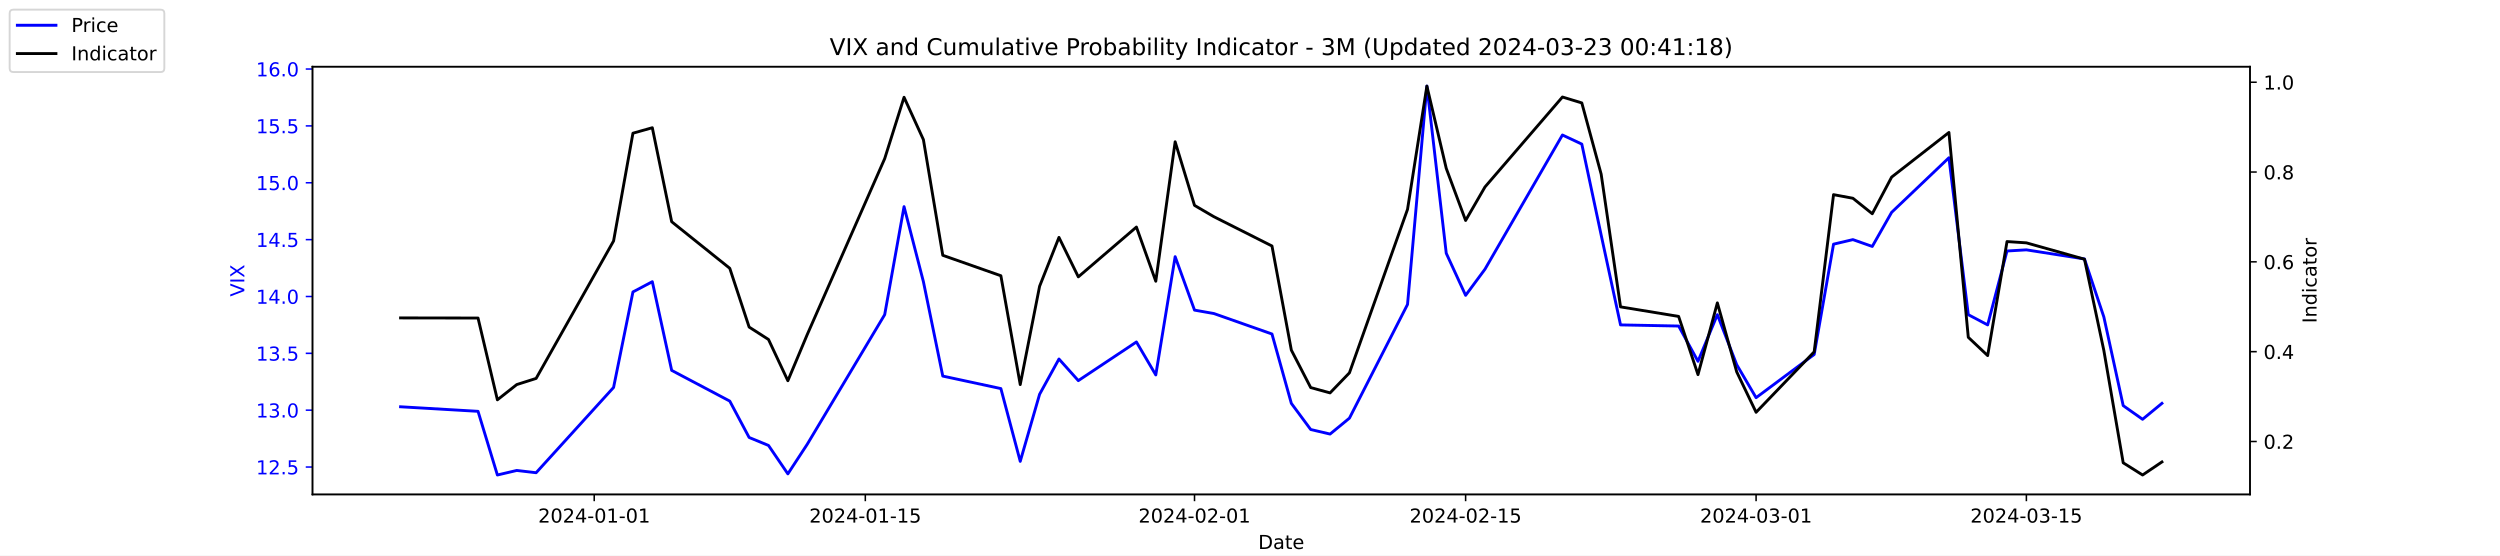
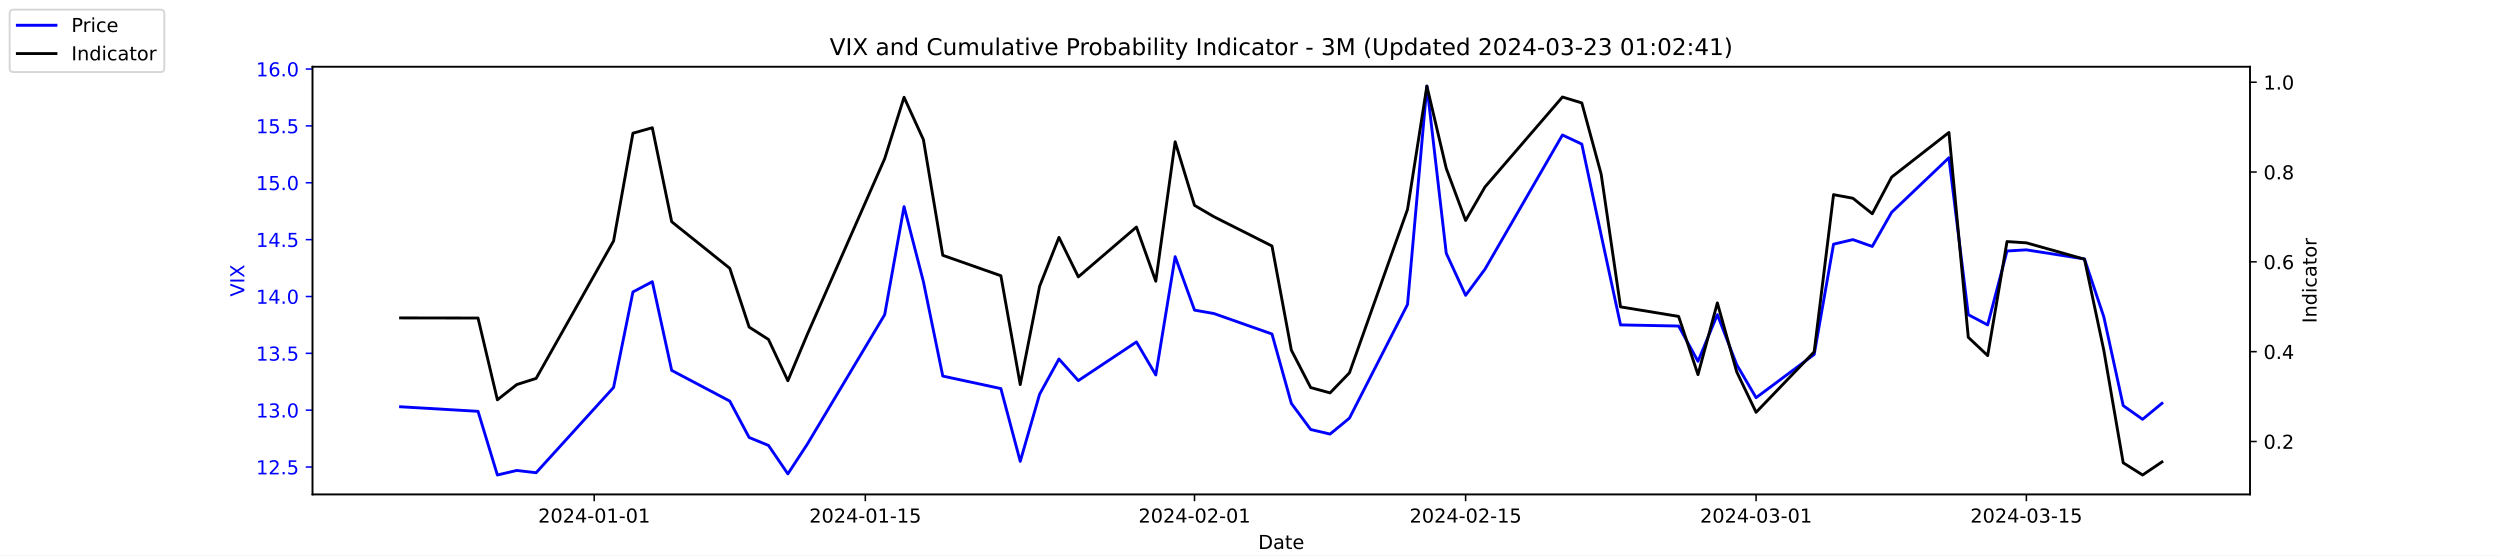
<svg xmlns="http://www.w3.org/2000/svg" xmlns:xlink="http://www.w3.org/1999/xlink" width="1296pt" height="288pt" viewBox="0 0 1296 288" version="1.1">
  <defs>
    <style type="text/css">*{stroke-linejoin: round; stroke-linecap: butt}</style>
  </defs>
  <g id="figure_1">
    <g id="patch_1">
      <path d="M 0 288  L 1296 288  L 1296 0  L 0 0  z " style="fill: #ffffff" />
    </g>
    <g id="axes_1">
      <g id="patch_2">
        <path d="M 162 256.32  L 1166.4 256.32  L 1166.4 34.56  L 162 34.56  z " style="fill: #ffffff" />
      </g>
      <g id="matplotlib.axis_1">
        <g id="xtick_1">
          <g id="line2d_1">
            <defs>
-               <path id="m181e6f0dec" d="M 0 0  L 0 3.5  " style="stroke: #000000; stroke-width: 0.8" />
+               <path id="m4afc840392" d="M 0 0  L 0 3.5  " style="stroke: #000000; stroke-width: 0.8" />
            </defs>
            <g>
-               <use xlink:href="#m181e6f0dec" x="308.04" y="256.32" style="stroke: #000000; stroke-width: 0.8" />
+               <use xlink:href="#m4afc840392" x="308.04" y="256.32" style="stroke: #000000; stroke-width: 0.8" />
            </g>
          </g>
          <g id="text_1">
            <g transform="translate(278.9824 270.9184) scale(0.1 -0.1)">
              <defs>
                <path id="DejaVuSans-32" d="M 1228 531  L 3431 531  L 3431 0  L 469 0  L 469 531  Q 828 903 1448 1529  Q 2069 2156 2228 2338  Q 2531 2678 2651 2914  Q 2772 3150 2772 3378  Q 2772 3750 2511 3984  Q 2250 4219 1831 4219  Q 1534 4219 1204 4116  Q 875 4013 500 3803  L 500 4441  Q 881 4594 1212 4672  Q 1544 4750 1819 4750  Q 2544 4750 2975 4387  Q 3406 4025 3406 3419  Q 3406 3131 3298 2873  Q 3191 2616 2906 2266  Q 2828 2175 2409 1742  Q 1991 1309 1228 531  z " transform="scale(0.015625)" />
                <path id="DejaVuSans-30" d="M 2034 4250  Q 1547 4250 1301 3770  Q 1056 3291 1056 2328  Q 1056 1369 1301 889  Q 1547 409 2034 409  Q 2525 409 2770 889  Q 3016 1369 3016 2328  Q 3016 3291 2770 3770  Q 2525 4250 2034 4250  z M 2034 4750  Q 2819 4750 3233 4129  Q 3647 3509 3647 2328  Q 3647 1150 3233 529  Q 2819 -91 2034 -91  Q 1250 -91 836 529  Q 422 1150 422 2328  Q 422 3509 836 4129  Q 1250 4750 2034 4750  z " transform="scale(0.015625)" />
                <path id="DejaVuSans-34" d="M 2419 4116  L 825 1625  L 2419 1625  L 2419 4116  z M 2253 4666  L 3047 4666  L 3047 1625  L 3713 1625  L 3713 1100  L 3047 1100  L 3047 0  L 2419 0  L 2419 1100  L 313 1100  L 313 1709  L 2253 4666  z " transform="scale(0.015625)" />
                <path id="DejaVuSans-2d" d="M 313 2009  L 1997 2009  L 1997 1497  L 313 1497  L 313 2009  z " transform="scale(0.015625)" />
                <path id="DejaVuSans-31" d="M 794 531  L 1825 531  L 1825 4091  L 703 3866  L 703 4441  L 1819 4666  L 2450 4666  L 2450 531  L 3481 531  L 3481 0  L 794 0  L 794 531  z " transform="scale(0.015625)" />
              </defs>
              <use xlink:href="#DejaVuSans-32" />
              <use xlink:href="#DejaVuSans-30" x="63.623" />
              <use xlink:href="#DejaVuSans-32" x="127.246" />
              <use xlink:href="#DejaVuSans-34" x="190.869" />
              <use xlink:href="#DejaVuSans-2d" x="254.492" />
              <use xlink:href="#DejaVuSans-30" x="290.576" />
              <use xlink:href="#DejaVuSans-31" x="354.199" />
              <use xlink:href="#DejaVuSans-2d" x="417.822" />
              <use xlink:href="#DejaVuSans-30" x="453.906" />
              <use xlink:href="#DejaVuSans-31" x="517.529" />
            </g>
          </g>
        </g>
        <g id="xtick_2">
          <g id="line2d_2">
            <g>
-               <use xlink:href="#m181e6f0dec" x="448.58" y="256.32" style="stroke: #000000; stroke-width: 0.8" />
+               <use xlink:href="#m4afc840392" x="448.58" y="256.32" style="stroke: #000000; stroke-width: 0.8" />
            </g>
          </g>
          <g id="text_2">
            <g transform="translate(419.5222 270.9184) scale(0.1 -0.1)">
              <defs>
                <path id="DejaVuSans-35" d="M 691 4666  L 3169 4666  L 3169 4134  L 1269 4134  L 1269 2991  Q 1406 3038 1543 3061  Q 1681 3084 1819 3084  Q 2600 3084 3056 2656  Q 3513 2228 3513 1497  Q 3513 744 3044 326  Q 2575 -91 1722 -91  Q 1428 -91 1123 -41  Q 819 9 494 109  L 494 744  Q 775 591 1075 516  Q 1375 441 1709 441  Q 2250 441 2565 725  Q 2881 1009 2881 1497  Q 2881 1984 2565 2268  Q 2250 2553 1709 2553  Q 1456 2553 1204 2497  Q 953 2441 691 2322  L 691 4666  z " transform="scale(0.015625)" />
              </defs>
              <use xlink:href="#DejaVuSans-32" />
              <use xlink:href="#DejaVuSans-30" x="63.623" />
              <use xlink:href="#DejaVuSans-32" x="127.246" />
              <use xlink:href="#DejaVuSans-34" x="190.869" />
              <use xlink:href="#DejaVuSans-2d" x="254.492" />
              <use xlink:href="#DejaVuSans-30" x="290.576" />
              <use xlink:href="#DejaVuSans-31" x="354.199" />
              <use xlink:href="#DejaVuSans-2d" x="417.822" />
              <use xlink:href="#DejaVuSans-31" x="453.906" />
              <use xlink:href="#DejaVuSans-35" x="517.529" />
            </g>
          </g>
        </g>
        <g id="xtick_3">
          <g id="line2d_3">
            <g>
-               <use xlink:href="#m181e6f0dec" x="619.236" y="256.32" style="stroke: #000000; stroke-width: 0.8" />
+               <use xlink:href="#m4afc840392" x="619.236" y="256.32" style="stroke: #000000; stroke-width: 0.8" />
            </g>
          </g>
          <g id="text_3">
            <g transform="translate(590.1778 270.9184) scale(0.1 -0.1)">
              <use xlink:href="#DejaVuSans-32" />
              <use xlink:href="#DejaVuSans-30" x="63.623" />
              <use xlink:href="#DejaVuSans-32" x="127.246" />
              <use xlink:href="#DejaVuSans-34" x="190.869" />
              <use xlink:href="#DejaVuSans-2d" x="254.492" />
              <use xlink:href="#DejaVuSans-30" x="290.576" />
              <use xlink:href="#DejaVuSans-32" x="354.199" />
              <use xlink:href="#DejaVuSans-2d" x="417.822" />
              <use xlink:href="#DejaVuSans-30" x="453.906" />
              <use xlink:href="#DejaVuSans-31" x="517.529" />
            </g>
          </g>
        </g>
        <g id="xtick_4">
          <g id="line2d_4">
            <g>
-               <use xlink:href="#m181e6f0dec" x="759.775" y="256.32" style="stroke: #000000; stroke-width: 0.8" />
+               <use xlink:href="#m4afc840392" x="759.775" y="256.32" style="stroke: #000000; stroke-width: 0.8" />
            </g>
          </g>
          <g id="text_4">
            <g transform="translate(730.7177 270.9184) scale(0.1 -0.1)">
              <use xlink:href="#DejaVuSans-32" />
              <use xlink:href="#DejaVuSans-30" x="63.623" />
              <use xlink:href="#DejaVuSans-32" x="127.246" />
              <use xlink:href="#DejaVuSans-34" x="190.869" />
              <use xlink:href="#DejaVuSans-2d" x="254.492" />
              <use xlink:href="#DejaVuSans-30" x="290.576" />
              <use xlink:href="#DejaVuSans-32" x="354.199" />
              <use xlink:href="#DejaVuSans-2d" x="417.822" />
              <use xlink:href="#DejaVuSans-31" x="453.906" />
              <use xlink:href="#DejaVuSans-35" x="517.529" />
            </g>
          </g>
        </g>
        <g id="xtick_5">
          <g id="line2d_5">
            <g>
-               <use xlink:href="#m181e6f0dec" x="910.354" y="256.32" style="stroke: #000000; stroke-width: 0.8" />
+               <use xlink:href="#m4afc840392" x="910.354" y="256.32" style="stroke: #000000; stroke-width: 0.8" />
            </g>
          </g>
          <g id="text_5">
            <g transform="translate(881.2961 270.9184) scale(0.1 -0.1)">
              <defs>
                <path id="DejaVuSans-33" d="M 2597 2516  Q 3050 2419 3304 2112  Q 3559 1806 3559 1356  Q 3559 666 3084 287  Q 2609 -91 1734 -91  Q 1441 -91 1130 -33  Q 819 25 488 141  L 488 750  Q 750 597 1062 519  Q 1375 441 1716 441  Q 2309 441 2620 675  Q 2931 909 2931 1356  Q 2931 1769 2642 2001  Q 2353 2234 1838 2234  L 1294 2234  L 1294 2753  L 1863 2753  Q 2328 2753 2575 2939  Q 2822 3125 2822 3475  Q 2822 3834 2567 4026  Q 2313 4219 1838 4219  Q 1578 4219 1281 4162  Q 984 4106 628 3988  L 628 4550  Q 988 4650 1302 4700  Q 1616 4750 1894 4750  Q 2613 4750 3031 4423  Q 3450 4097 3450 3541  Q 3450 3153 3228 2886  Q 3006 2619 2597 2516  z " transform="scale(0.015625)" />
              </defs>
              <use xlink:href="#DejaVuSans-32" />
              <use xlink:href="#DejaVuSans-30" x="63.623" />
              <use xlink:href="#DejaVuSans-32" x="127.246" />
              <use xlink:href="#DejaVuSans-34" x="190.869" />
              <use xlink:href="#DejaVuSans-2d" x="254.492" />
              <use xlink:href="#DejaVuSans-30" x="290.576" />
              <use xlink:href="#DejaVuSans-33" x="354.199" />
              <use xlink:href="#DejaVuSans-2d" x="417.822" />
              <use xlink:href="#DejaVuSans-30" x="453.906" />
              <use xlink:href="#DejaVuSans-31" x="517.529" />
            </g>
          </g>
        </g>
        <g id="xtick_6">
          <g id="line2d_6">
            <g>
-               <use xlink:href="#m181e6f0dec" x="1050.476" y="256.32" style="stroke: #000000; stroke-width: 0.8" />
+               <use xlink:href="#m4afc840392" x="1050.476" y="256.32" style="stroke: #000000; stroke-width: 0.8" />
            </g>
          </g>
          <g id="text_6">
            <g transform="translate(1021.418 270.9184) scale(0.1 -0.1)">
              <use xlink:href="#DejaVuSans-32" />
              <use xlink:href="#DejaVuSans-30" x="63.623" />
              <use xlink:href="#DejaVuSans-32" x="127.246" />
              <use xlink:href="#DejaVuSans-34" x="190.869" />
              <use xlink:href="#DejaVuSans-2d" x="254.492" />
              <use xlink:href="#DejaVuSans-30" x="290.576" />
              <use xlink:href="#DejaVuSans-33" x="354.199" />
              <use xlink:href="#DejaVuSans-2d" x="417.822" />
              <use xlink:href="#DejaVuSans-31" x="453.906" />
              <use xlink:href="#DejaVuSans-35" x="517.529" />
            </g>
          </g>
        </g>
        <g id="text_7">
          <g transform="translate(652.2492 284.5966) scale(0.1 -0.1)">
            <defs>
              <path id="DejaVuSans-44" d="M 1259 4147  L 1259 519  L 2022 519  Q 2988 519 3436 956  Q 3884 1394 3884 2338  Q 3884 3275 3436 3711  Q 2988 4147 2022 4147  L 1259 4147  z M 628 4666  L 1925 4666  Q 3281 4666 3915 4102  Q 4550 3538 4550 2338  Q 4550 1131 3912 565  Q 3275 0 1925 0  L 628 0  L 628 4666  z " transform="scale(0.015625)" />
              <path id="DejaVuSans-61" d="M 2194 1759  Q 1497 1759 1228 1600  Q 959 1441 959 1056  Q 959 750 1161 570  Q 1363 391 1709 391  Q 2188 391 2477 730  Q 2766 1069 2766 1631  L 2766 1759  L 2194 1759  z M 3341 1997  L 3341 0  L 2766 0  L 2766 531  Q 2569 213 2275 61  Q 1981 -91 1556 -91  Q 1019 -91 701 211  Q 384 513 384 1019  Q 384 1609 779 1909  Q 1175 2209 1959 2209  L 2766 2209  L 2766 2266  Q 2766 2663 2505 2880  Q 2244 3097 1772 3097  Q 1472 3097 1187 3025  Q 903 2953 641 2809  L 641 3341  Q 956 3463 1253 3523  Q 1550 3584 1831 3584  Q 2591 3584 2966 3190  Q 3341 2797 3341 1997  z " transform="scale(0.015625)" />
              <path id="DejaVuSans-74" d="M 1172 4494  L 1172 3500  L 2356 3500  L 2356 3053  L 1172 3053  L 1172 1153  Q 1172 725 1289 603  Q 1406 481 1766 481  L 2356 481  L 2356 0  L 1766 0  Q 1100 0 847 248  Q 594 497 594 1153  L 594 3053  L 172 3053  L 172 3500  L 594 3500  L 594 4494  L 1172 4494  z " transform="scale(0.015625)" />
              <path id="DejaVuSans-65" d="M 3597 1894  L 3597 1613  L 953 1613  Q 991 1019 1311 708  Q 1631 397 2203 397  Q 2534 397 2845 478  Q 3156 559 3463 722  L 3463 178  Q 3153 47 2828 -22  Q 2503 -91 2169 -91  Q 1331 -91 842 396  Q 353 884 353 1716  Q 353 2575 817 3079  Q 1281 3584 2069 3584  Q 2775 3584 3186 3129  Q 3597 2675 3597 1894  z M 3022 2063  Q 3016 2534 2758 2815  Q 2500 3097 2075 3097  Q 1594 3097 1305 2825  Q 1016 2553 972 2059  L 3022 2063  z " transform="scale(0.015625)" />
            </defs>
            <use xlink:href="#DejaVuSans-44" />
            <use xlink:href="#DejaVuSans-61" x="77.002" />
            <use xlink:href="#DejaVuSans-74" x="138.281" />
            <use xlink:href="#DejaVuSans-65" x="177.49" />
          </g>
        </g>
      </g>
      <g id="matplotlib.axis_2">
        <g id="ytick_1">
          <g id="line2d_7">
            <defs>
-               <path id="mdf4cc99307" d="M 0 0  L -3.5 0  " style="stroke: #0000ff; stroke-width: 0.8" />
+               <path id="m1a53de78cc" d="M 0 0  L -3.5 0  " style="stroke: #0000ff; stroke-width: 0.8" />
            </defs>
            <g>
-               <use xlink:href="#mdf4cc99307" x="162" y="242.114" style="fill: #0000ff; stroke: #0000ff; stroke-width: 0.8" />
+               <use xlink:href="#m1a53de78cc" x="162" y="242.114" style="fill: #0000ff; stroke: #0000ff; stroke-width: 0.8" />
            </g>
          </g>
          <g id="text_8">
            <g style="fill: #0000ff" transform="translate(132.7344 245.9129) scale(0.1 -0.1)">
              <defs>
                <path id="DejaVuSans-2e" d="M 684 794  L 1344 794  L 1344 0  L 684 0  L 684 794  z " transform="scale(0.015625)" />
              </defs>
              <use xlink:href="#DejaVuSans-31" />
              <use xlink:href="#DejaVuSans-32" x="63.623" />
              <use xlink:href="#DejaVuSans-2e" x="127.246" />
              <use xlink:href="#DejaVuSans-35" x="159.033" />
            </g>
          </g>
        </g>
        <g id="ytick_2">
          <g id="line2d_8">
            <g>
-               <use xlink:href="#mdf4cc99307" x="162" y="212.64" style="fill: #0000ff; stroke: #0000ff; stroke-width: 0.8" />
+               <use xlink:href="#m1a53de78cc" x="162" y="212.64" style="fill: #0000ff; stroke: #0000ff; stroke-width: 0.8" />
            </g>
          </g>
          <g id="text_9">
            <g style="fill: #0000ff" transform="translate(132.7344 216.4392) scale(0.1 -0.1)">
              <use xlink:href="#DejaVuSans-31" />
              <use xlink:href="#DejaVuSans-33" x="63.623" />
              <use xlink:href="#DejaVuSans-2e" x="127.246" />
              <use xlink:href="#DejaVuSans-30" x="159.033" />
            </g>
          </g>
        </g>
        <g id="ytick_3">
          <g id="line2d_9">
            <g>
-               <use xlink:href="#mdf4cc99307" x="162" y="183.166" style="fill: #0000ff; stroke: #0000ff; stroke-width: 0.8" />
+               <use xlink:href="#m1a53de78cc" x="162" y="183.166" style="fill: #0000ff; stroke: #0000ff; stroke-width: 0.8" />
            </g>
          </g>
          <g id="text_10">
            <g style="fill: #0000ff" transform="translate(132.7344 186.9656) scale(0.1 -0.1)">
              <use xlink:href="#DejaVuSans-31" />
              <use xlink:href="#DejaVuSans-33" x="63.623" />
              <use xlink:href="#DejaVuSans-2e" x="127.246" />
              <use xlink:href="#DejaVuSans-35" x="159.033" />
            </g>
          </g>
        </g>
        <g id="ytick_4">
          <g id="line2d_10">
            <g>
-               <use xlink:href="#mdf4cc99307" x="162" y="153.693" style="fill: #0000ff; stroke: #0000ff; stroke-width: 0.8" />
+               <use xlink:href="#m1a53de78cc" x="162" y="153.693" style="fill: #0000ff; stroke: #0000ff; stroke-width: 0.8" />
            </g>
          </g>
          <g id="text_11">
            <g style="fill: #0000ff" transform="translate(132.7344 157.4919) scale(0.1 -0.1)">
              <use xlink:href="#DejaVuSans-31" />
              <use xlink:href="#DejaVuSans-34" x="63.623" />
              <use xlink:href="#DejaVuSans-2e" x="127.246" />
              <use xlink:href="#DejaVuSans-30" x="159.033" />
            </g>
          </g>
        </g>
        <g id="ytick_5">
          <g id="line2d_11">
            <g>
-               <use xlink:href="#mdf4cc99307" x="162" y="124.219" style="fill: #0000ff; stroke: #0000ff; stroke-width: 0.8" />
+               <use xlink:href="#m1a53de78cc" x="162" y="124.219" style="fill: #0000ff; stroke: #0000ff; stroke-width: 0.8" />
            </g>
          </g>
          <g id="text_12">
            <g style="fill: #0000ff" transform="translate(132.7344 128.0182) scale(0.1 -0.1)">
              <use xlink:href="#DejaVuSans-31" />
              <use xlink:href="#DejaVuSans-34" x="63.623" />
              <use xlink:href="#DejaVuSans-2e" x="127.246" />
              <use xlink:href="#DejaVuSans-35" x="159.033" />
            </g>
          </g>
        </g>
        <g id="ytick_6">
          <g id="line2d_12">
            <g>
-               <use xlink:href="#mdf4cc99307" x="162" y="94.745" style="fill: #0000ff; stroke: #0000ff; stroke-width: 0.8" />
+               <use xlink:href="#m1a53de78cc" x="162" y="94.745" style="fill: #0000ff; stroke: #0000ff; stroke-width: 0.8" />
            </g>
          </g>
          <g id="text_13">
            <g style="fill: #0000ff" transform="translate(132.7344 98.5445) scale(0.1 -0.1)">
              <use xlink:href="#DejaVuSans-31" />
              <use xlink:href="#DejaVuSans-35" x="63.623" />
              <use xlink:href="#DejaVuSans-2e" x="127.246" />
              <use xlink:href="#DejaVuSans-30" x="159.033" />
            </g>
          </g>
        </g>
        <g id="ytick_7">
          <g id="line2d_13">
            <g>
-               <use xlink:href="#mdf4cc99307" x="162" y="65.272" style="fill: #0000ff; stroke: #0000ff; stroke-width: 0.8" />
+               <use xlink:href="#m1a53de78cc" x="162" y="65.272" style="fill: #0000ff; stroke: #0000ff; stroke-width: 0.8" />
            </g>
          </g>
          <g id="text_14">
            <g style="fill: #0000ff" transform="translate(132.7344 69.07082) scale(0.1 -0.1)">
              <use xlink:href="#DejaVuSans-31" />
              <use xlink:href="#DejaVuSans-35" x="63.623" />
              <use xlink:href="#DejaVuSans-2e" x="127.246" />
              <use xlink:href="#DejaVuSans-35" x="159.033" />
            </g>
          </g>
        </g>
        <g id="ytick_8">
          <g id="line2d_14">
            <g>
-               <use xlink:href="#mdf4cc99307" x="162" y="35.798" style="fill: #0000ff; stroke: #0000ff; stroke-width: 0.8" />
+               <use xlink:href="#m1a53de78cc" x="162" y="35.798" style="fill: #0000ff; stroke: #0000ff; stroke-width: 0.8" />
            </g>
          </g>
          <g id="text_15">
            <g style="fill: #0000ff" transform="translate(132.7344 39.59714) scale(0.1 -0.1)">
              <defs>
                <path id="DejaVuSans-36" d="M 2113 2584  Q 1688 2584 1439 2293  Q 1191 2003 1191 1497  Q 1191 994 1439 701  Q 1688 409 2113 409  Q 2538 409 2786 701  Q 3034 994 3034 1497  Q 3034 2003 2786 2293  Q 2538 2584 2113 2584  z M 3366 4563  L 3366 3988  Q 3128 4100 2886 4159  Q 2644 4219 2406 4219  Q 1781 4219 1451 3797  Q 1122 3375 1075 2522  Q 1259 2794 1537 2939  Q 1816 3084 2150 3084  Q 2853 3084 3261 2657  Q 3669 2231 3669 1497  Q 3669 778 3244 343  Q 2819 -91 2113 -91  Q 1303 -91 875 529  Q 447 1150 447 2328  Q 447 3434 972 4092  Q 1497 4750 2381 4750  Q 2619 4750 2861 4703  Q 3103 4656 3366 4563  z " transform="scale(0.015625)" />
              </defs>
              <use xlink:href="#DejaVuSans-31" />
              <use xlink:href="#DejaVuSans-36" x="63.623" />
              <use xlink:href="#DejaVuSans-2e" x="127.246" />
              <use xlink:href="#DejaVuSans-30" x="159.033" />
            </g>
          </g>
        </g>
        <g id="text_16">
          <g style="fill: #0000ff" transform="translate(126.6547 153.7603) rotate(-90) scale(0.1 -0.1)">
            <defs>
              <path id="DejaVuSans-56" d="M 1831 0  L 50 4666  L 709 4666  L 2188 738  L 3669 4666  L 4325 4666  L 2547 0  L 1831 0  z " transform="scale(0.015625)" />
              <path id="DejaVuSans-49" d="M 628 4666  L 1259 4666  L 1259 0  L 628 0  L 628 4666  z " transform="scale(0.015625)" />
              <path id="DejaVuSans-58" d="M 403 4666  L 1081 4666  L 2241 2931  L 3406 4666  L 4084 4666  L 2584 2425  L 4184 0  L 3506 0  L 2194 1984  L 872 0  L 191 0  L 1856 2491  L 403 4666  z " transform="scale(0.015625)" />
            </defs>
            <use xlink:href="#DejaVuSans-56" />
            <use xlink:href="#DejaVuSans-49" x="68.408" />
            <use xlink:href="#DejaVuSans-58" x="97.9" />
          </g>
        </g>
      </g>
      <g id="line2d_15">
-         <path d="M 207.655 210.872  L 247.809 213.23  L 257.847 246.24  L 267.886 243.882  L 277.924 245.061  L 318.079 200.851  L 328.117 151.335  L 338.156 146.029  L 348.194 192.008  L 378.31 207.924  L 388.349 226.787  L 398.387 230.914  L 408.426 245.651  L 418.464 230.324  L 458.619 163.124  L 468.657 107.124  L 478.696 146.029  L 488.734 194.956  L 518.85 201.44  L 528.889 239.166  L 538.927 204.387  L 548.966 186.114  L 559.004 197.314  L 589.12 177.272  L 599.158 194.366  L 609.197 133.061  L 619.236 160.766  L 629.274 162.535  L 659.39 173.145  L 669.428 209.103  L 679.467 222.661  L 689.506 225.019  L 699.544 216.766  L 729.66 157.819  L 739.698 44.64  L 749.737 131.293  L 759.775 153.103  L 769.814 139.545  L 809.968 69.987  L 820.007 74.703  L 830.045 121.861  L 840.084 168.429  L 870.2 169.019  L 880.238 187.293  L 890.277 163.124  L 900.315 189.061  L 910.354 206.156  L 940.47 183.756  L 950.508 126.577  L 960.547 124.219  L 970.585 127.756  L 980.624 110.072  L 1010.321 81.777  L 1020.36 163.124  L 1030.398 168.429  L 1040.437 130.114  L 1050.476 129.524  L 1080.591 134.24  L 1090.63 164.303  L 1100.668 210.282  L 1110.707 217.356  L 1120.745 209.103  " clip-path="url(#pd5cc788b3f)" style="fill: none; stroke: #0000ff; stroke-width: 1.5; stroke-linecap: square" />
+         <path d="M 207.655 210.872  L 247.809 213.23  L 257.847 246.24  L 267.886 243.882  L 277.924 245.061  L 318.079 200.851  L 328.117 151.335  L 338.156 146.029  L 348.194 192.008  L 378.31 207.924  L 388.349 226.787  L 398.387 230.914  L 408.426 245.651  L 418.464 230.324  L 458.619 163.124  L 468.657 107.124  L 478.696 146.029  L 488.734 194.956  L 518.85 201.44  L 528.889 239.166  L 538.927 204.387  L 548.966 186.114  L 559.004 197.314  L 589.12 177.272  L 599.158 194.366  L 609.197 133.061  L 619.236 160.766  L 629.274 162.535  L 659.39 173.145  L 669.428 209.103  L 679.467 222.661  L 689.506 225.019  L 699.544 216.766  L 729.66 157.819  L 739.698 44.64  L 749.737 131.293  L 759.775 153.103  L 769.814 139.545  L 809.968 69.987  L 820.007 74.703  L 830.045 121.861  L 840.084 168.429  L 870.2 169.019  L 880.238 187.293  L 890.277 163.124  L 900.315 189.061  L 910.354 206.156  L 940.47 183.756  L 950.508 126.577  L 960.547 124.219  L 970.585 127.756  L 980.624 110.072  L 1010.321 81.777  L 1020.36 163.124  L 1030.398 168.429  L 1040.437 130.114  L 1050.476 129.524  L 1080.591 134.24  L 1090.63 164.303  L 1100.668 210.282  L 1110.707 217.356  L 1120.745 209.103  " clip-path="url(#p71f9318f43)" style="fill: none; stroke: #0000ff; stroke-width: 1.5; stroke-linecap: square" />
      </g>
      <g id="patch_3">
        <path d="M 162 256.32  L 162 34.56  " style="fill: none; stroke: #000000; stroke-width: 0.8; stroke-linejoin: miter; stroke-linecap: square" />
      </g>
      <g id="patch_4">
        <path d="M 1166.4 256.32  L 1166.4 34.56  " style="fill: none; stroke: #000000; stroke-width: 0.8; stroke-linejoin: miter; stroke-linecap: square" />
      </g>
      <g id="patch_5">
        <path d="M 162 256.32  L 1166.4 256.32  " style="fill: none; stroke: #000000; stroke-width: 0.8; stroke-linejoin: miter; stroke-linecap: square" />
      </g>
      <g id="patch_6">
        <path d="M 162 34.56  L 1166.4 34.56  " style="fill: none; stroke: #000000; stroke-width: 0.8; stroke-linejoin: miter; stroke-linecap: square" />
      </g>
    </g>
    <g id="axes_2">
      <g id="matplotlib.axis_3">
        <g id="ytick_9">
          <g id="line2d_16">
            <defs>
-               <path id="m5698515407" d="M 0 0  L 3.5 0  " style="stroke: #000000; stroke-width: 0.8" />
+               <path id="m9ecc494759" d="M 0 0  L 3.5 0  " style="stroke: #000000; stroke-width: 0.8" />
            </defs>
            <g>
-               <use xlink:href="#m5698515407" x="1166.4" y="228.861" style="stroke: #000000; stroke-width: 0.8" />
+               <use xlink:href="#m9ecc494759" x="1166.4" y="228.861" style="stroke: #000000; stroke-width: 0.8" />
            </g>
          </g>
          <g id="text_17">
            <g transform="translate(1173.4 232.6604) scale(0.1 -0.1)">
              <use xlink:href="#DejaVuSans-30" />
              <use xlink:href="#DejaVuSans-2e" x="63.623" />
              <use xlink:href="#DejaVuSans-32" x="95.41" />
            </g>
          </g>
        </g>
        <g id="ytick_10">
          <g id="line2d_17">
            <g>
-               <use xlink:href="#m5698515407" x="1166.4" y="182.303" style="stroke: #000000; stroke-width: 0.8" />
+               <use xlink:href="#m9ecc494759" x="1166.4" y="182.303" style="stroke: #000000; stroke-width: 0.8" />
            </g>
          </g>
          <g id="text_18">
            <g transform="translate(1173.4 186.1018) scale(0.1 -0.1)">
              <use xlink:href="#DejaVuSans-30" />
              <use xlink:href="#DejaVuSans-2e" x="63.623" />
              <use xlink:href="#DejaVuSans-34" x="95.41" />
            </g>
          </g>
        </g>
        <g id="ytick_11">
          <g id="line2d_18">
            <g>
-               <use xlink:href="#m5698515407" x="1166.4" y="135.744" style="stroke: #000000; stroke-width: 0.8" />
+               <use xlink:href="#m9ecc494759" x="1166.4" y="135.744" style="stroke: #000000; stroke-width: 0.8" />
            </g>
          </g>
          <g id="text_19">
            <g transform="translate(1173.4 139.5431) scale(0.1 -0.1)">
              <use xlink:href="#DejaVuSans-30" />
              <use xlink:href="#DejaVuSans-2e" x="63.623" />
              <use xlink:href="#DejaVuSans-36" x="95.41" />
            </g>
          </g>
        </g>
        <g id="ytick_12">
          <g id="line2d_19">
            <g>
-               <use xlink:href="#m5698515407" x="1166.4" y="89.185" style="stroke: #000000; stroke-width: 0.8" />
+               <use xlink:href="#m9ecc494759" x="1166.4" y="89.185" style="stroke: #000000; stroke-width: 0.8" />
            </g>
          </g>
          <g id="text_20">
            <g transform="translate(1173.4 92.98443) scale(0.1 -0.1)">
              <defs>
                <path id="DejaVuSans-38" d="M 2034 2216  Q 1584 2216 1326 1975  Q 1069 1734 1069 1313  Q 1069 891 1326 650  Q 1584 409 2034 409  Q 2484 409 2743 651  Q 3003 894 3003 1313  Q 3003 1734 2745 1975  Q 2488 2216 2034 2216  z M 1403 2484  Q 997 2584 770 2862  Q 544 3141 544 3541  Q 544 4100 942 4425  Q 1341 4750 2034 4750  Q 2731 4750 3128 4425  Q 3525 4100 3525 3541  Q 3525 3141 3298 2862  Q 3072 2584 2669 2484  Q 3125 2378 3379 2068  Q 3634 1759 3634 1313  Q 3634 634 3220 271  Q 2806 -91 2034 -91  Q 1263 -91 848 271  Q 434 634 434 1313  Q 434 1759 690 2068  Q 947 2378 1403 2484  z M 1172 3481  Q 1172 3119 1398 2916  Q 1625 2713 2034 2713  Q 2441 2713 2670 2916  Q 2900 3119 2900 3481  Q 2900 3844 2670 4047  Q 2441 4250 2034 4250  Q 1625 4250 1398 4047  Q 1172 3844 1172 3481  z " transform="scale(0.015625)" />
              </defs>
              <use xlink:href="#DejaVuSans-30" />
              <use xlink:href="#DejaVuSans-2e" x="63.623" />
              <use xlink:href="#DejaVuSans-38" x="95.41" />
            </g>
          </g>
        </g>
        <g id="ytick_13">
          <g id="line2d_20">
            <g>
-               <use xlink:href="#m5698515407" x="1166.4" y="42.627" style="stroke: #000000; stroke-width: 0.8" />
+               <use xlink:href="#m9ecc494759" x="1166.4" y="42.627" style="stroke: #000000; stroke-width: 0.8" />
            </g>
          </g>
          <g id="text_21">
            <g transform="translate(1173.4 46.42577) scale(0.1 -0.1)">
              <use xlink:href="#DejaVuSans-31" />
              <use xlink:href="#DejaVuSans-2e" x="63.623" />
              <use xlink:href="#DejaVuSans-30" x="95.41" />
            </g>
          </g>
        </g>
        <g id="text_22">
          <g transform="translate(1200.902 167.5353) rotate(-90) scale(0.1 -0.1)">
            <defs>
              <path id="DejaVuSans-6e" d="M 3513 2113  L 3513 0  L 2938 0  L 2938 2094  Q 2938 2591 2744 2837  Q 2550 3084 2163 3084  Q 1697 3084 1428 2787  Q 1159 2491 1159 1978  L 1159 0  L 581 0  L 581 3500  L 1159 3500  L 1159 2956  Q 1366 3272 1645 3428  Q 1925 3584 2291 3584  Q 2894 3584 3203 3211  Q 3513 2838 3513 2113  z " transform="scale(0.015625)" />
              <path id="DejaVuSans-64" d="M 2906 2969  L 2906 4863  L 3481 4863  L 3481 0  L 2906 0  L 2906 525  Q 2725 213 2448 61  Q 2172 -91 1784 -91  Q 1150 -91 751 415  Q 353 922 353 1747  Q 353 2572 751 3078  Q 1150 3584 1784 3584  Q 2172 3584 2448 3432  Q 2725 3281 2906 2969  z M 947 1747  Q 947 1113 1208 752  Q 1469 391 1925 391  Q 2381 391 2643 752  Q 2906 1113 2906 1747  Q 2906 2381 2643 2742  Q 2381 3103 1925 3103  Q 1469 3103 1208 2742  Q 947 2381 947 1747  z " transform="scale(0.015625)" />
              <path id="DejaVuSans-69" d="M 603 3500  L 1178 3500  L 1178 0  L 603 0  L 603 3500  z M 603 4863  L 1178 4863  L 1178 4134  L 603 4134  L 603 4863  z " transform="scale(0.015625)" />
              <path id="DejaVuSans-63" d="M 3122 3366  L 3122 2828  Q 2878 2963 2633 3030  Q 2388 3097 2138 3097  Q 1578 3097 1268 2742  Q 959 2388 959 1747  Q 959 1106 1268 751  Q 1578 397 2138 397  Q 2388 397 2633 464  Q 2878 531 3122 666  L 3122 134  Q 2881 22 2623 -34  Q 2366 -91 2075 -91  Q 1284 -91 818 406  Q 353 903 353 1747  Q 353 2603 823 3093  Q 1294 3584 2113 3584  Q 2378 3584 2631 3529  Q 2884 3475 3122 3366  z " transform="scale(0.015625)" />
              <path id="DejaVuSans-6f" d="M 1959 3097  Q 1497 3097 1228 2736  Q 959 2375 959 1747  Q 959 1119 1226 758  Q 1494 397 1959 397  Q 2419 397 2687 759  Q 2956 1122 2956 1747  Q 2956 2369 2687 2733  Q 2419 3097 1959 3097  z M 1959 3584  Q 2709 3584 3137 3096  Q 3566 2609 3566 1747  Q 3566 888 3137 398  Q 2709 -91 1959 -91  Q 1206 -91 779 398  Q 353 888 353 1747  Q 353 2609 779 3096  Q 1206 3584 1959 3584  z " transform="scale(0.015625)" />
              <path id="DejaVuSans-72" d="M 2631 2963  Q 2534 3019 2420 3045  Q 2306 3072 2169 3072  Q 1681 3072 1420 2755  Q 1159 2438 1159 1844  L 1159 0  L 581 0  L 581 3500  L 1159 3500  L 1159 2956  Q 1341 3275 1631 3429  Q 1922 3584 2338 3584  Q 2397 3584 2469 3576  Q 2541 3569 2628 3553  L 2631 2963  z " transform="scale(0.015625)" />
            </defs>
            <use xlink:href="#DejaVuSans-49" />
            <use xlink:href="#DejaVuSans-6e" x="29.492" />
            <use xlink:href="#DejaVuSans-64" x="92.871" />
            <use xlink:href="#DejaVuSans-69" x="156.348" />
            <use xlink:href="#DejaVuSans-63" x="184.131" />
            <use xlink:href="#DejaVuSans-61" x="239.111" />
            <use xlink:href="#DejaVuSans-74" x="300.391" />
            <use xlink:href="#DejaVuSans-6f" x="339.6" />
            <use xlink:href="#DejaVuSans-72" x="400.781" />
          </g>
        </g>
      </g>
      <g id="line2d_21">
-         <path d="M 207.655 164.809  L 247.809 164.871  L 257.847 207.267  L 267.886 199.363  L 277.924 196.174  L 318.079 124.909  L 328.117 69.054  L 338.156 66.216  L 348.194 114.944  L 378.31 139.088  L 388.349 169.556  L 398.387 175.985  L 408.426 197.367  L 418.464 173.453  L 458.619 82.25  L 468.657 50.431  L 478.696 72.403  L 488.734 132.345  L 518.85 142.945  L 528.889 199.363  L 538.927 148.397  L 548.966 123.071  L 559.004 143.524  L 589.12 117.707  L 599.158 145.787  L 609.197 73.504  L 619.236 106.471  L 629.274 112.335  L 659.39 127.52  L 669.428 181.495  L 679.467 200.923  L 689.506 203.676  L 699.544 193.281  L 729.66 108.53  L 739.698 44.64  L 749.737 87.294  L 759.775 114.286  L 769.814 96.915  L 809.968 50.293  L 820.007 53.356  L 830.045 90.298  L 840.084 159.085  L 870.2 164.036  L 880.238 194.203  L 890.277 157.012  L 900.315 192.791  L 910.354 213.729  L 940.47 182.391  L 950.508 100.91  L 960.547 102.777  L 970.585 110.806  L 980.624 91.81  L 1010.321 68.668  L 1020.36 174.857  L 1030.398 184.334  L 1040.437 125.227  L 1050.476 125.892  L 1080.591 134.368  L 1090.63 181.671  L 1100.668 239.913  L 1110.707 246.24  L 1120.745 239.472  " clip-path="url(#pd5cc788b3f)" style="fill: none; stroke: #000000; stroke-width: 1.5; stroke-linecap: square" />
+         <path d="M 207.655 164.809  L 247.809 164.871  L 257.847 207.267  L 267.886 199.363  L 277.924 196.174  L 318.079 124.909  L 328.117 69.054  L 338.156 66.216  L 348.194 114.944  L 378.31 139.088  L 388.349 169.556  L 398.387 175.985  L 408.426 197.367  L 418.464 173.453  L 458.619 82.25  L 468.657 50.431  L 478.696 72.403  L 488.734 132.345  L 518.85 142.945  L 528.889 199.363  L 538.927 148.397  L 548.966 123.071  L 559.004 143.524  L 589.12 117.707  L 599.158 145.787  L 609.197 73.504  L 619.236 106.471  L 629.274 112.335  L 659.39 127.52  L 669.428 181.495  L 679.467 200.923  L 689.506 203.676  L 699.544 193.281  L 729.66 108.53  L 739.698 44.64  L 749.737 87.294  L 759.775 114.286  L 769.814 96.915  L 809.968 50.293  L 820.007 53.356  L 830.045 90.298  L 840.084 159.085  L 870.2 164.036  L 880.238 194.203  L 890.277 157.012  L 900.315 192.791  L 910.354 213.729  L 940.47 182.391  L 950.508 100.91  L 960.547 102.777  L 970.585 110.806  L 980.624 91.81  L 1010.321 68.668  L 1020.36 174.857  L 1030.398 184.334  L 1040.437 125.227  L 1050.476 125.892  L 1080.591 134.368  L 1090.63 181.671  L 1100.668 239.913  L 1110.707 246.24  L 1120.745 239.472  " clip-path="url(#p71f9318f43)" style="fill: none; stroke: #000000; stroke-width: 1.5; stroke-linecap: square" />
      </g>
      <g id="patch_7">
        <path d="M 162 256.32  L 162 34.56  " style="fill: none; stroke: #000000; stroke-width: 0.8; stroke-linejoin: miter; stroke-linecap: square" />
      </g>
      <g id="patch_8">
        <path d="M 1166.4 256.32  L 1166.4 34.56  " style="fill: none; stroke: #000000; stroke-width: 0.8; stroke-linejoin: miter; stroke-linecap: square" />
      </g>
      <g id="patch_9">
        <path d="M 162 256.32  L 1166.4 256.32  " style="fill: none; stroke: #000000; stroke-width: 0.8; stroke-linejoin: miter; stroke-linecap: square" />
      </g>
      <g id="patch_10">
        <path d="M 162 34.56  L 1166.4 34.56  " style="fill: none; stroke: #000000; stroke-width: 0.8; stroke-linejoin: miter; stroke-linecap: square" />
      </g>
      <g id="text_23">
        <g transform="translate(430.0941 28.56) scale(0.12 -0.12)">
          <defs>
            <path id="DejaVuSans-20" transform="scale(0.015625)" />
            <path id="DejaVuSans-43" d="M 4122 4306  L 4122 3641  Q 3803 3938 3442 4084  Q 3081 4231 2675 4231  Q 1875 4231 1450 3742  Q 1025 3253 1025 2328  Q 1025 1406 1450 917  Q 1875 428 2675 428  Q 3081 428 3442 575  Q 3803 722 4122 1019  L 4122 359  Q 3791 134 3420 21  Q 3050 -91 2638 -91  Q 1578 -91 968 557  Q 359 1206 359 2328  Q 359 3453 968 4101  Q 1578 4750 2638 4750  Q 3056 4750 3426 4639  Q 3797 4528 4122 4306  z " transform="scale(0.015625)" />
            <path id="DejaVuSans-75" d="M 544 1381  L 544 3500  L 1119 3500  L 1119 1403  Q 1119 906 1312 657  Q 1506 409 1894 409  Q 2359 409 2629 706  Q 2900 1003 2900 1516  L 2900 3500  L 3475 3500  L 3475 0  L 2900 0  L 2900 538  Q 2691 219 2414 64  Q 2138 -91 1772 -91  Q 1169 -91 856 284  Q 544 659 544 1381  z M 1991 3584  L 1991 3584  z " transform="scale(0.015625)" />
            <path id="DejaVuSans-6d" d="M 3328 2828  Q 3544 3216 3844 3400  Q 4144 3584 4550 3584  Q 5097 3584 5394 3201  Q 5691 2819 5691 2113  L 5691 0  L 5113 0  L 5113 2094  Q 5113 2597 4934 2840  Q 4756 3084 4391 3084  Q 3944 3084 3684 2787  Q 3425 2491 3425 1978  L 3425 0  L 2847 0  L 2847 2094  Q 2847 2600 2669 2842  Q 2491 3084 2119 3084  Q 1678 3084 1418 2786  Q 1159 2488 1159 1978  L 1159 0  L 581 0  L 581 3500  L 1159 3500  L 1159 2956  Q 1356 3278 1631 3431  Q 1906 3584 2284 3584  Q 2666 3584 2933 3390  Q 3200 3197 3328 2828  z " transform="scale(0.015625)" />
            <path id="DejaVuSans-6c" d="M 603 4863  L 1178 4863  L 1178 0  L 603 0  L 603 4863  z " transform="scale(0.015625)" />
            <path id="DejaVuSans-76" d="M 191 3500  L 800 3500  L 1894 563  L 2988 3500  L 3597 3500  L 2284 0  L 1503 0  L 191 3500  z " transform="scale(0.015625)" />
            <path id="DejaVuSans-50" d="M 1259 4147  L 1259 2394  L 2053 2394  Q 2494 2394 2734 2622  Q 2975 2850 2975 3272  Q 2975 3691 2734 3919  Q 2494 4147 2053 4147  L 1259 4147  z M 628 4666  L 2053 4666  Q 2838 4666 3239 4311  Q 3641 3956 3641 3272  Q 3641 2581 3239 2228  Q 2838 1875 2053 1875  L 1259 1875  L 1259 0  L 628 0  L 628 4666  z " transform="scale(0.015625)" />
            <path id="DejaVuSans-62" d="M 3116 1747  Q 3116 2381 2855 2742  Q 2594 3103 2138 3103  Q 1681 3103 1420 2742  Q 1159 2381 1159 1747  Q 1159 1113 1420 752  Q 1681 391 2138 391  Q 2594 391 2855 752  Q 3116 1113 3116 1747  z M 1159 2969  Q 1341 3281 1617 3432  Q 1894 3584 2278 3584  Q 2916 3584 3314 3078  Q 3713 2572 3713 1747  Q 3713 922 3314 415  Q 2916 -91 2278 -91  Q 1894 -91 1617 61  Q 1341 213 1159 525  L 1159 0  L 581 0  L 581 4863  L 1159 4863  L 1159 2969  z " transform="scale(0.015625)" />
            <path id="DejaVuSans-79" d="M 2059 -325  Q 1816 -950 1584 -1140  Q 1353 -1331 966 -1331  L 506 -1331  L 506 -850  L 844 -850  Q 1081 -850 1212 -737  Q 1344 -625 1503 -206  L 1606 56  L 191 3500  L 800 3500  L 1894 763  L 2988 3500  L 3597 3500  L 2059 -325  z " transform="scale(0.015625)" />
            <path id="DejaVuSans-4d" d="M 628 4666  L 1569 4666  L 2759 1491  L 3956 4666  L 4897 4666  L 4897 0  L 4281 0  L 4281 4097  L 3078 897  L 2444 897  L 1241 4097  L 1241 0  L 628 0  L 628 4666  z " transform="scale(0.015625)" />
            <path id="DejaVuSans-28" d="M 1984 4856  Q 1566 4138 1362 3434  Q 1159 2731 1159 2009  Q 1159 1288 1364 580  Q 1569 -128 1984 -844  L 1484 -844  Q 1016 -109 783 600  Q 550 1309 550 2009  Q 550 2706 781 3412  Q 1013 4119 1484 4856  L 1984 4856  z " transform="scale(0.015625)" />
            <path id="DejaVuSans-55" d="M 556 4666  L 1191 4666  L 1191 1831  Q 1191 1081 1462 751  Q 1734 422 2344 422  Q 2950 422 3222 751  Q 3494 1081 3494 1831  L 3494 4666  L 4128 4666  L 4128 1753  Q 4128 841 3676 375  Q 3225 -91 2344 -91  Q 1459 -91 1007 375  Q 556 841 556 1753  L 556 4666  z " transform="scale(0.015625)" />
            <path id="DejaVuSans-70" d="M 1159 525  L 1159 -1331  L 581 -1331  L 581 3500  L 1159 3500  L 1159 2969  Q 1341 3281 1617 3432  Q 1894 3584 2278 3584  Q 2916 3584 3314 3078  Q 3713 2572 3713 1747  Q 3713 922 3314 415  Q 2916 -91 2278 -91  Q 1894 -91 1617 61  Q 1341 213 1159 525  z M 3116 1747  Q 3116 2381 2855 2742  Q 2594 3103 2138 3103  Q 1681 3103 1420 2742  Q 1159 2381 1159 1747  Q 1159 1113 1420 752  Q 1681 391 2138 391  Q 2594 391 2855 752  Q 3116 1113 3116 1747  z " transform="scale(0.015625)" />
            <path id="DejaVuSans-3a" d="M 750 794  L 1409 794  L 1409 0  L 750 0  L 750 794  z M 750 3309  L 1409 3309  L 1409 2516  L 750 2516  L 750 3309  z " transform="scale(0.015625)" />
            <path id="DejaVuSans-29" d="M 513 4856  L 1013 4856  Q 1481 4119 1714 3412  Q 1947 2706 1947 2009  Q 1947 1309 1714 600  Q 1481 -109 1013 -844  L 513 -844  Q 928 -128 1133 580  Q 1338 1288 1338 2009  Q 1338 2731 1133 3434  Q 928 4138 513 4856  z " transform="scale(0.015625)" />
          </defs>
          <use xlink:href="#DejaVuSans-56" />
          <use xlink:href="#DejaVuSans-49" x="68.408" />
          <use xlink:href="#DejaVuSans-58" x="97.9" />
          <use xlink:href="#DejaVuSans-20" x="166.406" />
          <use xlink:href="#DejaVuSans-61" x="198.193" />
          <use xlink:href="#DejaVuSans-6e" x="259.473" />
          <use xlink:href="#DejaVuSans-64" x="322.852" />
          <use xlink:href="#DejaVuSans-20" x="386.328" />
          <use xlink:href="#DejaVuSans-43" x="418.115" />
          <use xlink:href="#DejaVuSans-75" x="487.939" />
          <use xlink:href="#DejaVuSans-6d" x="551.318" />
          <use xlink:href="#DejaVuSans-75" x="648.73" />
          <use xlink:href="#DejaVuSans-6c" x="712.109" />
          <use xlink:href="#DejaVuSans-61" x="739.893" />
          <use xlink:href="#DejaVuSans-74" x="801.172" />
          <use xlink:href="#DejaVuSans-69" x="840.381" />
          <use xlink:href="#DejaVuSans-76" x="868.164" />
          <use xlink:href="#DejaVuSans-65" x="927.344" />
          <use xlink:href="#DejaVuSans-20" x="988.867" />
          <use xlink:href="#DejaVuSans-50" x="1020.654" />
          <use xlink:href="#DejaVuSans-72" x="1079.207" />
          <use xlink:href="#DejaVuSans-6f" x="1118.07" />
          <use xlink:href="#DejaVuSans-62" x="1179.252" />
          <use xlink:href="#DejaVuSans-61" x="1242.729" />
          <use xlink:href="#DejaVuSans-62" x="1304.008" />
          <use xlink:href="#DejaVuSans-69" x="1367.484" />
          <use xlink:href="#DejaVuSans-6c" x="1395.268" />
          <use xlink:href="#DejaVuSans-69" x="1423.051" />
          <use xlink:href="#DejaVuSans-74" x="1450.834" />
          <use xlink:href="#DejaVuSans-79" x="1490.043" />
          <use xlink:href="#DejaVuSans-20" x="1549.223" />
          <use xlink:href="#DejaVuSans-49" x="1581.01" />
          <use xlink:href="#DejaVuSans-6e" x="1610.502" />
          <use xlink:href="#DejaVuSans-64" x="1673.881" />
          <use xlink:href="#DejaVuSans-69" x="1737.357" />
          <use xlink:href="#DejaVuSans-63" x="1765.141" />
          <use xlink:href="#DejaVuSans-61" x="1820.121" />
          <use xlink:href="#DejaVuSans-74" x="1881.4" />
          <use xlink:href="#DejaVuSans-6f" x="1920.609" />
          <use xlink:href="#DejaVuSans-72" x="1981.791" />
          <use xlink:href="#DejaVuSans-20" x="2022.904" />
          <use xlink:href="#DejaVuSans-2d" x="2054.691" />
          <use xlink:href="#DejaVuSans-20" x="2090.775" />
          <use xlink:href="#DejaVuSans-33" x="2122.562" />
          <use xlink:href="#DejaVuSans-4d" x="2186.186" />
          <use xlink:href="#DejaVuSans-20" x="2272.465" />
          <use xlink:href="#DejaVuSans-28" x="2304.252" />
          <use xlink:href="#DejaVuSans-55" x="2343.266" />
          <use xlink:href="#DejaVuSans-70" x="2416.459" />
          <use xlink:href="#DejaVuSans-64" x="2479.936" />
          <use xlink:href="#DejaVuSans-61" x="2543.412" />
          <use xlink:href="#DejaVuSans-74" x="2604.691" />
          <use xlink:href="#DejaVuSans-65" x="2643.9" />
          <use xlink:href="#DejaVuSans-64" x="2705.424" />
          <use xlink:href="#DejaVuSans-20" x="2768.9" />
          <use xlink:href="#DejaVuSans-32" x="2800.688" />
          <use xlink:href="#DejaVuSans-30" x="2864.311" />
          <use xlink:href="#DejaVuSans-32" x="2927.934" />
          <use xlink:href="#DejaVuSans-34" x="2991.557" />
          <use xlink:href="#DejaVuSans-2d" x="3055.18" />
          <use xlink:href="#DejaVuSans-30" x="3091.264" />
          <use xlink:href="#DejaVuSans-33" x="3154.887" />
          <use xlink:href="#DejaVuSans-2d" x="3218.51" />
          <use xlink:href="#DejaVuSans-32" x="3254.594" />
          <use xlink:href="#DejaVuSans-33" x="3318.217" />
          <use xlink:href="#DejaVuSans-20" x="3381.84" />
          <use xlink:href="#DejaVuSans-30" x="3413.627" />
-           <use xlink:href="#DejaVuSans-30" x="3477.25" />
+           <use xlink:href="#DejaVuSans-31" x="3477.25" />
          <use xlink:href="#DejaVuSans-3a" x="3540.873" />
-           <use xlink:href="#DejaVuSans-34" x="3574.564" />
-           <use xlink:href="#DejaVuSans-31" x="3638.188" />
+           <use xlink:href="#DejaVuSans-30" x="3574.564" />
+           <use xlink:href="#DejaVuSans-32" x="3638.188" />
          <use xlink:href="#DejaVuSans-3a" x="3701.811" />
-           <use xlink:href="#DejaVuSans-31" x="3735.502" />
-           <use xlink:href="#DejaVuSans-38" x="3799.125" />
+           <use xlink:href="#DejaVuSans-34" x="3735.502" />
+           <use xlink:href="#DejaVuSans-31" x="3799.125" />
          <use xlink:href="#DejaVuSans-29" x="3862.748" />
        </g>
      </g>
    </g>
    <g id="legend_1">
      <g id="patch_11">
        <path d="M 7 37.356  L 83.191 37.356  Q 85.191 37.356 85.191 35.356  L 85.191 7  Q 85.191 5 83.191 5  L 7 5  Q 5 5 5 7  L 5 35.356  Q 5 37.356 7 37.356  z " style="fill: #ffffff; opacity: 0.8; stroke: #cccccc; stroke-linejoin: miter" />
      </g>
      <g id="line2d_22">
        <path d="M 9 13.098  L 19 13.098  L 29 13.098  " style="fill: none; stroke: #0000ff; stroke-width: 1.5; stroke-linecap: square" />
      </g>
      <g id="text_24">
        <g transform="translate(37 16.59844) scale(0.1 -0.1)">
          <use xlink:href="#DejaVuSans-50" />
          <use xlink:href="#DejaVuSans-72" x="58.553" />
          <use xlink:href="#DejaVuSans-69" x="99.666" />
          <use xlink:href="#DejaVuSans-63" x="127.449" />
          <use xlink:href="#DejaVuSans-65" x="182.43" />
        </g>
      </g>
      <g id="line2d_23">
        <path d="M 9 27.777  L 19 27.777  L 29 27.777  " style="fill: none; stroke: #000000; stroke-width: 1.5; stroke-linecap: square" />
      </g>
      <g id="text_25">
        <g transform="translate(37 31.27656) scale(0.1 -0.1)">
          <use xlink:href="#DejaVuSans-49" />
          <use xlink:href="#DejaVuSans-6e" x="29.492" />
          <use xlink:href="#DejaVuSans-64" x="92.871" />
          <use xlink:href="#DejaVuSans-69" x="156.348" />
          <use xlink:href="#DejaVuSans-63" x="184.131" />
          <use xlink:href="#DejaVuSans-61" x="239.111" />
          <use xlink:href="#DejaVuSans-74" x="300.391" />
          <use xlink:href="#DejaVuSans-6f" x="339.6" />
          <use xlink:href="#DejaVuSans-72" x="400.781" />
        </g>
      </g>
    </g>
  </g>
  <defs>
-     <clipPath id="pd5cc788b3f">
+     <clipPath id="p71f9318f43">
      <rect x="162" y="34.56" width="1004.4" height="221.76" />
    </clipPath>
  </defs>
</svg>
